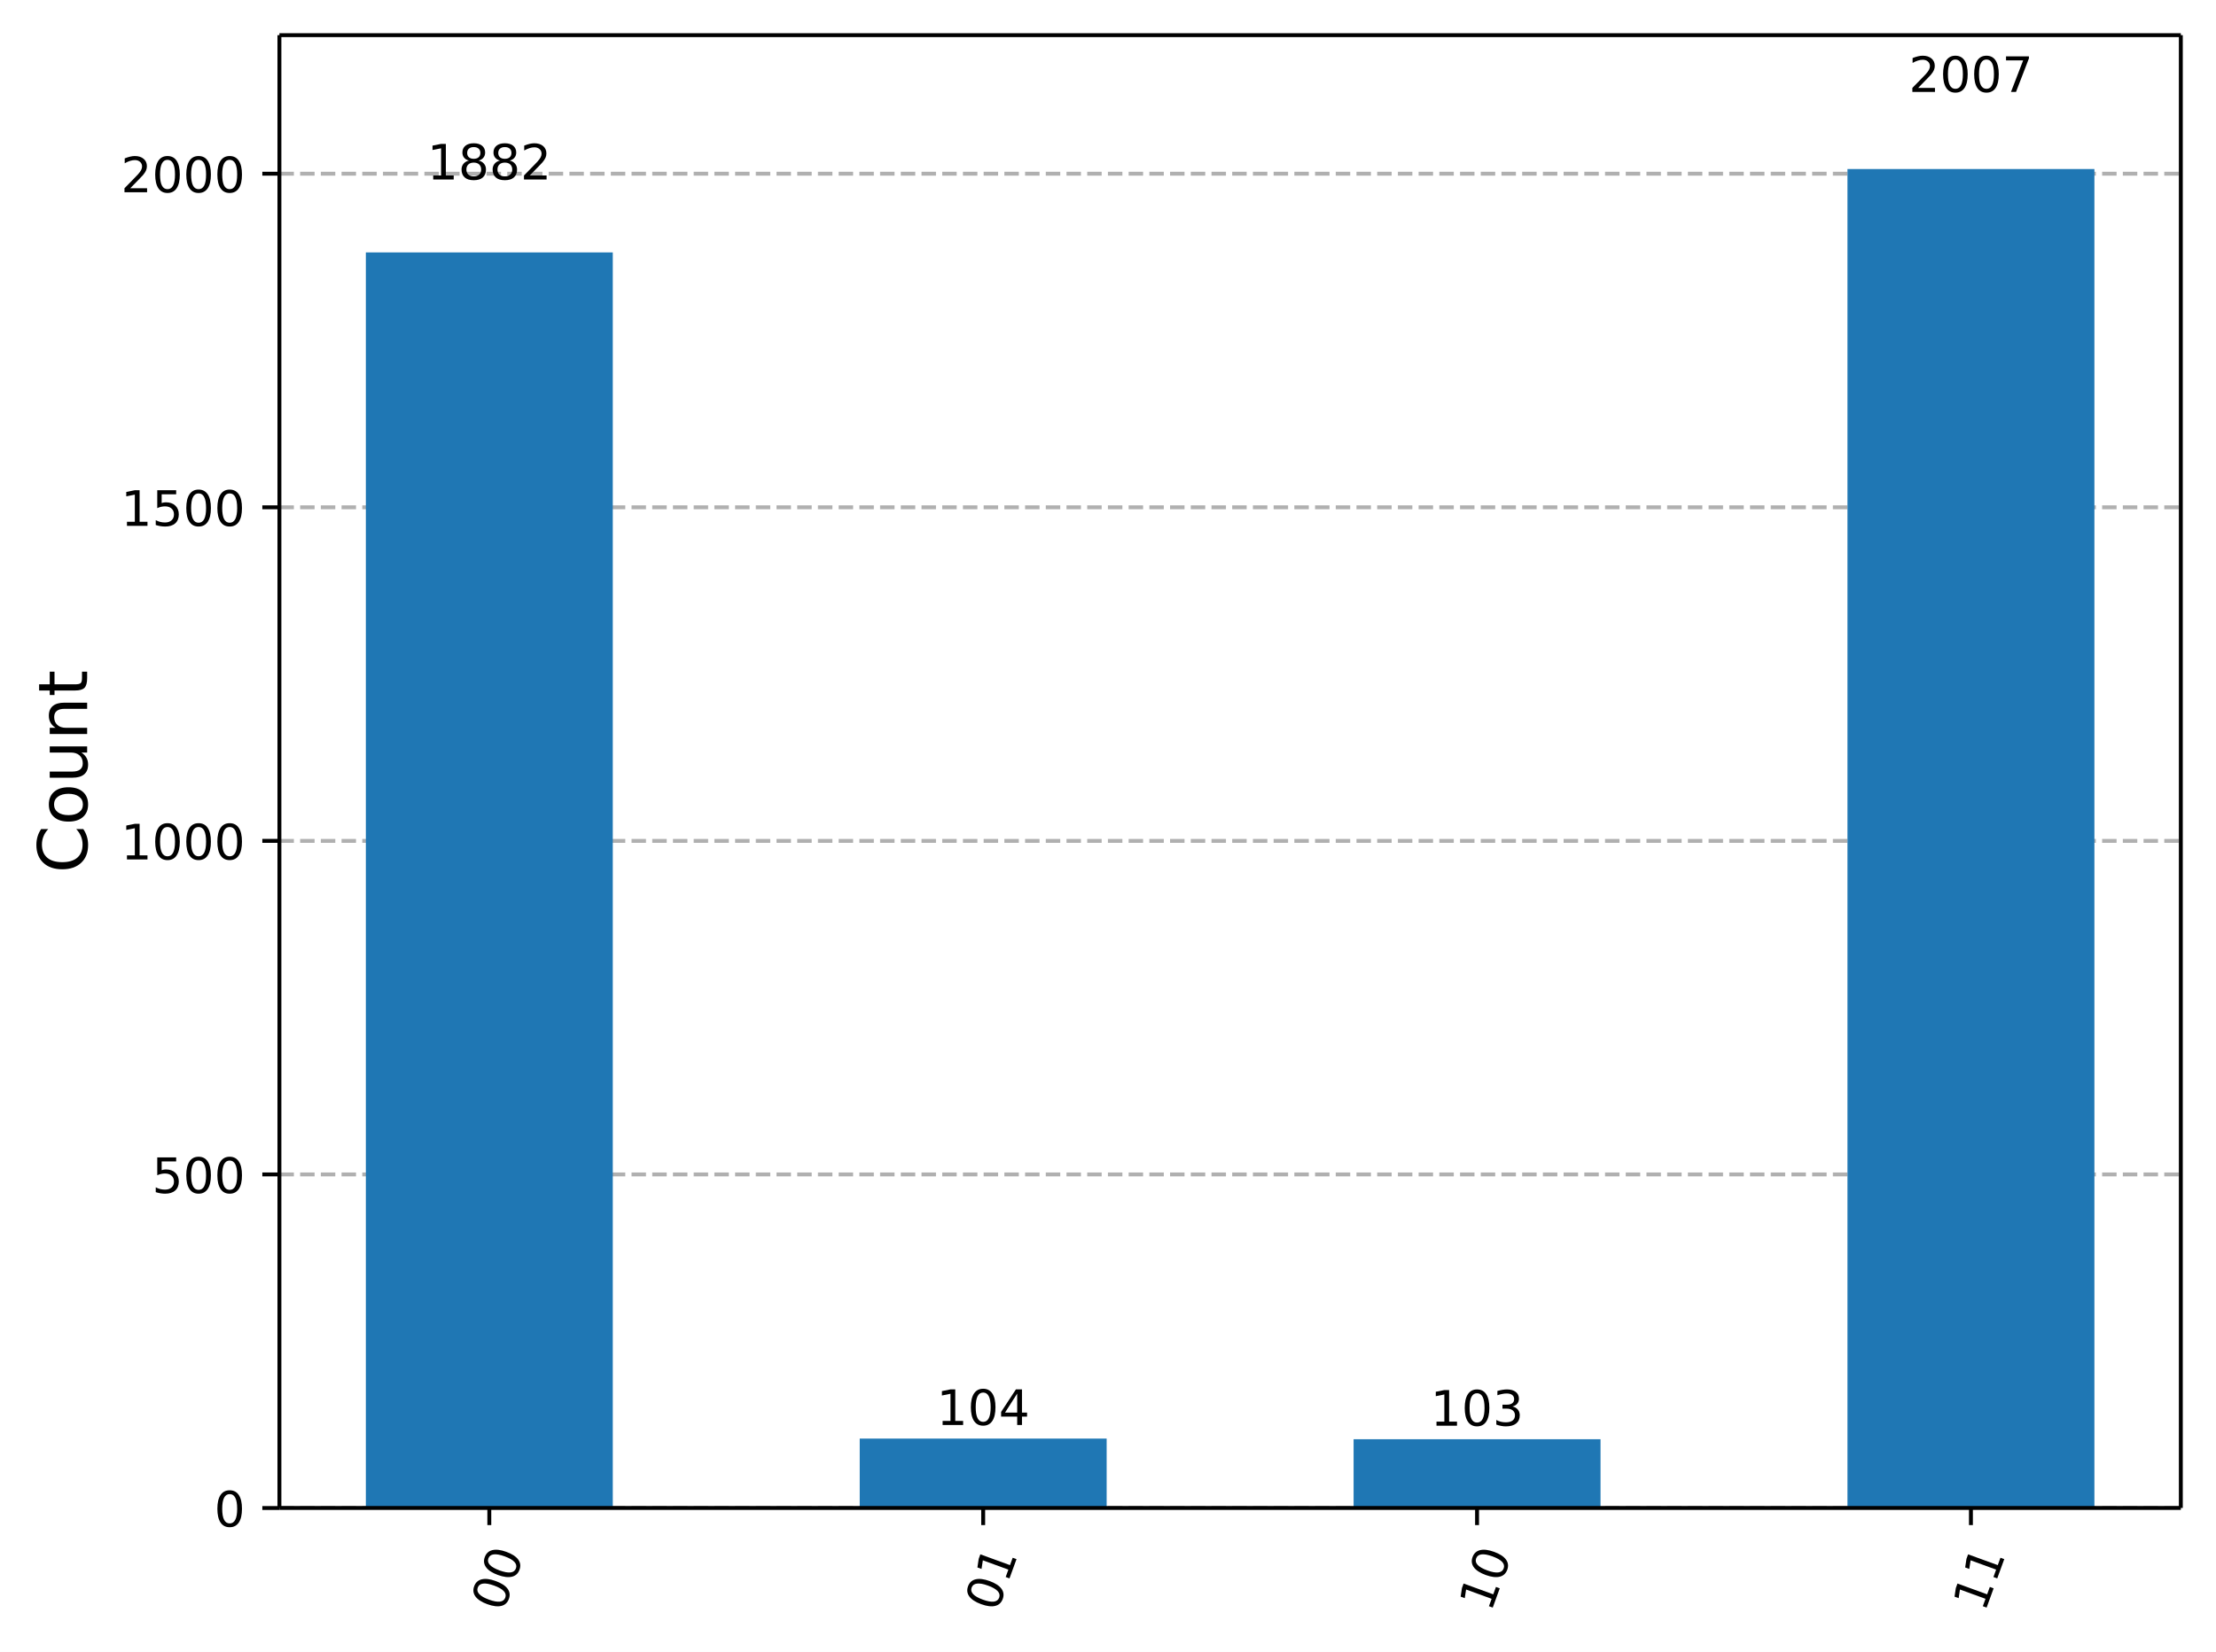
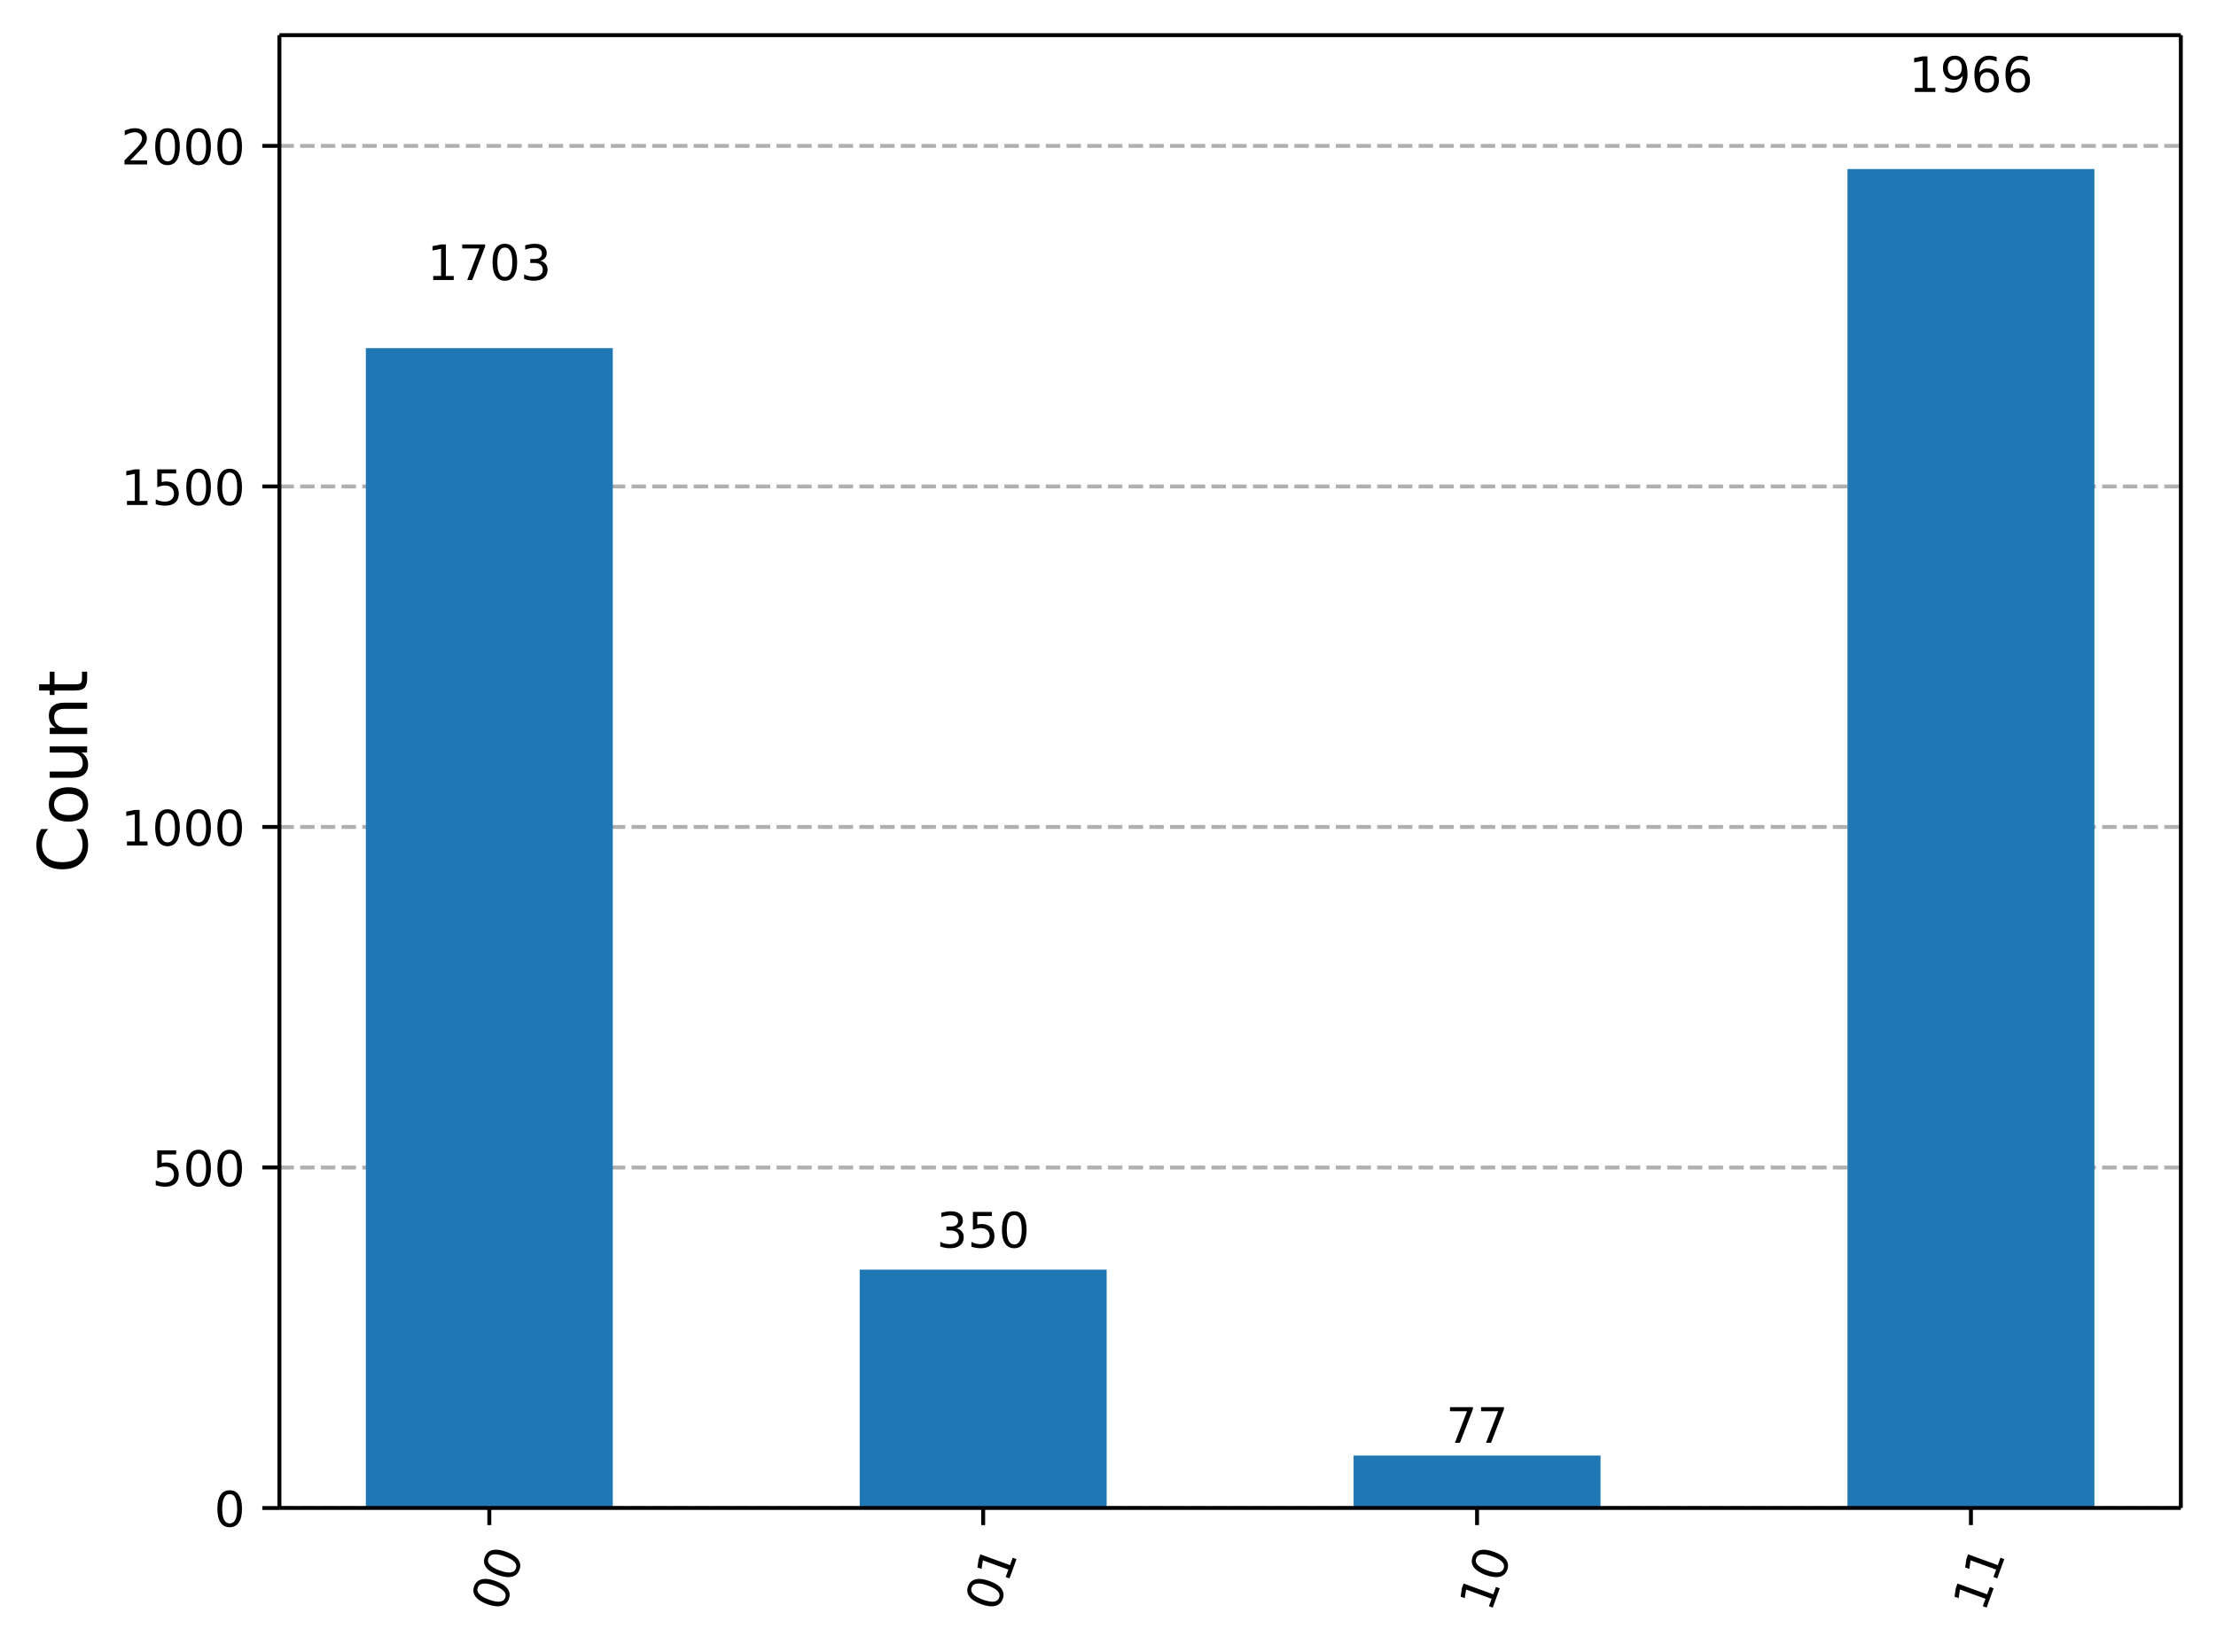
<svg xmlns="http://www.w3.org/2000/svg" xmlns:xlink="http://www.w3.org/1999/xlink" width="453.63pt" height="338.21pt" version="1.1" viewBox="0 0 453.63 338.21">
  <defs>
    <style type="text/css">*{stroke-linejoin: round; stroke-linecap: butt}</style>
  </defs>
  <path d="m0 338.21h453.63v-338.21h-453.63z" fill="#ffffff" />
  <path d="m57.199 308.74h389.23v-301.54h-389.23z" fill="#ffffff" />
  <defs>
    <path id="2f761b7aae1" d="m0 0v3.5" stroke="#000000" stroke-width=".8" />
  </defs>
  <use x="100.166" y="308.743" stroke="#000000" stroke-width=".8" xlink:href="#2f761b7aae1" />
  <g transform="translate(102.95 330.3) rotate(-70) scale(.1 -.1)">
    <defs>
      <path id="DejaVuSans-30" transform="scale(.015625)" d="m2034 4250q-487 0-733-480-245-479-245-1442 0-959 245-1439 246-480 733-480 491 0 736 480 246 480 246 1439 0 963-246 1442-245 480-736 480zm0 500q785 0 1199-621 414-620 414-1801 0-1178-414-1799-414-620-1199-620-784 0-1198 620-414 621-414 1799 0 1181 414 1801 414 621 1198 621z" />
    </defs>
    <use xlink:href="#DejaVuSans-30" />
    <use transform="translate(63.623)" xlink:href="#DejaVuSans-30" />
  </g>
  <use x="201.265" y="308.743" stroke="#000000" stroke-width=".8" xlink:href="#2f761b7aae1" />
  <g transform="translate(204.05 330.3) rotate(-70) scale(.1 -.1)">
    <defs>
      <path id="DejaVuSans-31" transform="scale(.015625)" d="m794 531h1031v3560l-1122-225v575l1116 225h631v-4135h1031v-531h-2687v531z" />
    </defs>
    <use xlink:href="#DejaVuSans-30" />
    <use transform="translate(63.623)" xlink:href="#DejaVuSans-31" />
  </g>
  <use x="302.364" y="308.743" stroke="#000000" stroke-width=".8" xlink:href="#2f761b7aae1" />
  <g transform="translate(305.15 330.3) rotate(-70) scale(.1 -.1)">
    <use xlink:href="#DejaVuSans-31" />
    <use transform="translate(63.623)" xlink:href="#DejaVuSans-30" />
  </g>
  <use x="403.462" y="308.743" stroke="#000000" stroke-width=".8" xlink:href="#2f761b7aae1" />
  <g transform="translate(406.25 330.3) rotate(-70) scale(.1 -.1)">
    <use xlink:href="#DejaVuSans-31" />
    <use transform="translate(63.623)" xlink:href="#DejaVuSans-31" />
  </g>
  <path d="m57.199 308.74h389.23" clip-path="url(#cba0b24379a)" fill="none" stroke="#b0b0b0" stroke-dasharray="2.96,1.28" stroke-width=".8" />
  <defs>
    <path id="d67c96987e0" d="m0 0h-3.5" stroke="#000000" stroke-width=".8" />
  </defs>
  <use x="57.199" y="308.743" stroke="#000000" stroke-width=".8" xlink:href="#d67c96987e0" />
  <g transform="translate(43.837 312.54) scale(.1 -.1)">
    <use xlink:href="#DejaVuSans-30" />
  </g>
-   <path d="m57.199 240.45h389.23" clip-path="url(#cba0b24379a)" fill="none" stroke="#b0b0b0" stroke-dasharray="2.96,1.28" stroke-width=".8" />
-   <use x="57.199" y="240.45" stroke="#000000" stroke-width=".8" xlink:href="#d67c96987e0" />
-   <g transform="translate(31.112 244.25) scale(.1 -.1)">
+   <path d="m57.199 239.03h389.23" clip-path="url(#cba0b24379a)" fill="none" stroke="#b0b0b0" stroke-dasharray="2.96,1.28" stroke-width=".8" />
+   <use x="57.199" y="239.025" stroke="#000000" stroke-width=".8" xlink:href="#d67c96987e0" />
+   <g transform="translate(31.112 242.82) scale(.1 -.1)">
    <defs>
      <path id="DejaVuSans-35" transform="scale(.015625)" d="m691 4666h2478v-532h-1900v-1143q137 47 274 70 138 23 276 23 781 0 1237-428 457-428 457-1159 0-753-469-1171-469-417-1322-417-294 0-599 50-304 50-629 150v635q281-153 581-228t634-75q541 0 856 284 316 284 316 772 0 487-316 771-315 285-856 285-253 0-505-56-251-56-513-175v2344z" />
    </defs>
    <use xlink:href="#DejaVuSans-35" />
    <use transform="translate(63.623)" xlink:href="#DejaVuSans-30" />
    <use transform="translate(127.25)" xlink:href="#DejaVuSans-30" />
  </g>
-   <path d="m57.199 172.16h389.23" clip-path="url(#cba0b24379a)" fill="none" stroke="#b0b0b0" stroke-dasharray="2.96,1.28" stroke-width=".8" />
-   <use x="57.199" y="172.156" stroke="#000000" stroke-width=".8" xlink:href="#d67c96987e0" />
-   <g transform="translate(24.749 175.96) scale(.1 -.1)">
+   <path d="m57.199 169.31h389.23" clip-path="url(#cba0b24379a)" fill="none" stroke="#b0b0b0" stroke-dasharray="2.96,1.28" stroke-width=".8" />
+   <use x="57.199" y="169.308" stroke="#000000" stroke-width=".8" xlink:href="#d67c96987e0" />
+   <g transform="translate(24.749 173.11) scale(.1 -.1)">
    <use xlink:href="#DejaVuSans-31" />
    <use transform="translate(63.623)" xlink:href="#DejaVuSans-30" />
    <use transform="translate(127.25)" xlink:href="#DejaVuSans-30" />
    <use transform="translate(190.87)" xlink:href="#DejaVuSans-30" />
  </g>
-   <path d="m57.199 103.86h389.23" clip-path="url(#cba0b24379a)" fill="none" stroke="#b0b0b0" stroke-dasharray="2.96,1.28" stroke-width=".8" />
-   <use x="57.199" y="103.863" stroke="#000000" stroke-width=".8" xlink:href="#d67c96987e0" />
-   <g transform="translate(24.749 107.66) scale(.1 -.1)">
+   <path d="m57.199 99.59h389.23" clip-path="url(#cba0b24379a)" fill="none" stroke="#b0b0b0" stroke-dasharray="2.96,1.28" stroke-width=".8" />
+   <use x="57.199" y="99.59" stroke="#000000" stroke-width=".8" xlink:href="#d67c96987e0" />
+   <g transform="translate(24.749 103.39) scale(.1 -.1)">
    <use xlink:href="#DejaVuSans-31" />
    <use transform="translate(63.623)" xlink:href="#DejaVuSans-35" />
    <use transform="translate(127.25)" xlink:href="#DejaVuSans-30" />
    <use transform="translate(190.87)" xlink:href="#DejaVuSans-30" />
  </g>
-   <path d="m57.199 35.569h389.23" clip-path="url(#cba0b24379a)" fill="none" stroke="#b0b0b0" stroke-dasharray="2.96,1.28" stroke-width=".8" />
-   <use x="57.199" y="35.569" stroke="#000000" stroke-width=".8" xlink:href="#d67c96987e0" />
-   <g transform="translate(24.749 39.368) scale(.1 -.1)">
+   <path d="m57.199 29.872h389.23" clip-path="url(#cba0b24379a)" fill="none" stroke="#b0b0b0" stroke-dasharray="2.96,1.28" stroke-width=".8" />
+   <use x="57.199" y="29.872" stroke="#000000" stroke-width=".8" xlink:href="#d67c96987e0" />
+   <g transform="translate(24.749 33.671) scale(.1 -.1)">
    <defs>
      <path id="DejaVuSans-32" transform="scale(.015625)" d="m1228 531h2203v-531h-2962v531q359 372 979 998 621 627 780 809 303 340 423 576 121 236 121 464 0 372-261 606-261 235-680 235-297 0-627-103-329-103-704-313v638q381 153 712 231 332 78 607 78 725 0 1156-363 431-362 431-968 0-288-108-546-107-257-392-607-78-91-497-524-418-433-1181-1211z" />
    </defs>
    <use xlink:href="#DejaVuSans-32" />
    <use transform="translate(63.623)" xlink:href="#DejaVuSans-30" />
    <use transform="translate(127.25)" xlink:href="#DejaVuSans-30" />
    <use transform="translate(190.87)" xlink:href="#DejaVuSans-30" />
  </g>
  <g transform="translate(17.838 178.76) rotate(-90) scale(.14 -.14)">
    <defs>
      <path id="DejaVuSans-43" transform="scale(.015625)" d="m4122 4306v-665q-319 297-680 443-361 147-767 147-800 0-1225-489t-425-1414q0-922 425-1411t1225-489q406 0 767 147t680 444v-660q-331-225-702-338-370-112-782-112-1060 0-1670 648-609 649-609 1771 0 1125 609 1773 610 649 1670 649 418 0 788-111 371-111 696-333z" />
      <path id="DejaVuSans-6f" transform="scale(.015625)" d="m1959 3097q-462 0-731-361t-269-989 267-989q268-361 733-361 460 0 728 362 269 363 269 988 0 622-269 986-268 364-728 364zm0 487q750 0 1178-488 429-487 429-1349 0-859-429-1349-428-489-1178-489-753 0-1180 489-426 490-426 1349 0 862 426 1349 427 488 1180 488z" />
      <path id="DejaVuSans-75" transform="scale(.015625)" d="m544 1381v2119h575v-2097q0-497 193-746 194-248 582-248 465 0 735 297 271 297 271 810v1984h575v-3500h-575v538q-209-319-486-474-276-155-642-155-603 0-916 375-312 375-312 1097zm1447 2203z" />
      <path id="DejaVuSans-6e" transform="scale(.015625)" d="m3513 2113v-2113h-575v2094q0 497-194 743-194 247-581 247-466 0-735-297-269-296-269-809v-1978h-578v3500h578v-544q207 316 486 472 280 156 646 156 603 0 912-373 310-373 310-1098z" />
      <path id="DejaVuSans-74" transform="scale(.015625)" d="m1172 4494v-994h1184v-447h-1184v-1900q0-428 117-550t477-122h590v-481h-590q-666 0-919 248-253 249-253 905v1900h-422v447h422v994h578z" />
    </defs>
    <use xlink:href="#DejaVuSans-43" />
    <use transform="translate(69.824)" xlink:href="#DejaVuSans-6f" />
    <use transform="translate(131.01)" xlink:href="#DejaVuSans-75" />
    <use transform="translate(194.38)" xlink:href="#DejaVuSans-6e" />
    <use transform="translate(257.76)" xlink:href="#DejaVuSans-74" />
  </g>
-   <path d="m74.892 308.74h50.549v-257.06h-50.549z" clip-path="url(#cba0b24379a)" fill="#1f77b4" />
-   <path d="m175.99 308.74h50.549v-14.205h-50.549z" clip-path="url(#cba0b24379a)" fill="#1f77b4" />
-   <path d="m277.09 308.74h50.549v-14.068h-50.549z" clip-path="url(#cba0b24379a)" fill="#1f77b4" />
+   <path d="m74.892 308.74h50.549v-237.46h-50.549z" clip-path="url(#cba0b24379a)" fill="#1f77b4" />
+   <path d="m175.99 308.74h50.549v-48.802h-50.549z" clip-path="url(#cba0b24379a)" fill="#1f77b4" />
+   <path d="m277.09 308.74h50.549v-10.737h-50.549z" clip-path="url(#cba0b24379a)" fill="#1f77b4" />
  <path d="m378.19 308.74h50.549v-274.13h-50.549z" clip-path="url(#cba0b24379a)" fill="#1f77b4" />
  <path d="m57.199 308.74v-301.54" fill="none" stroke="#000000" stroke-linecap="square" stroke-width=".8" />
  <path d="m446.43 308.74v-301.54" fill="none" stroke="#000000" stroke-linecap="square" stroke-width=".8" />
  <path d="m57.199 308.74h389.23" fill="none" stroke="#000000" stroke-linecap="square" stroke-width=".8" />
  <path d="m57.199 7.2h389.23" fill="none" stroke="#000000" stroke-linecap="square" stroke-width=".8" />
-   <g transform="translate(87.441 36.754) scale(.1 -.1)">
+   <g transform="translate(87.441 57.332) scale(.1 -.1)">
    <defs>
-       <path id="DejaVuSans-38" transform="scale(.015625)" d="m2034 2216q-450 0-708-241-257-241-257-662 0-422 257-663 258-241 708-241t709 242q260 243 260 662 0 421-258 662-257 241-711 241zm-631 268q-406 100-633 378-226 279-226 679 0 559 398 884 399 325 1092 325 697 0 1094-325t397-884q0-400-227-679-226-278-629-378 456-106 710-416 255-309 255-755 0-679-414-1042-414-362-1186-362-771 0-1186 362-414 363-414 1042 0 446 256 755 257 310 713 416zm-231 997q0-362 226-565 227-203 636-203 407 0 636 203 230 203 230 565 0 363-230 566-229 203-636 203-409 0-636-203-226-203-226-566z" />
-     </defs>
-     <use xlink:href="#DejaVuSans-31" />
-     <use transform="translate(63.623)" xlink:href="#DejaVuSans-38" />
-     <use transform="translate(127.25)" xlink:href="#DejaVuSans-38" />
-     <use transform="translate(190.87)" xlink:href="#DejaVuSans-32" />
-   </g>
-   <g transform="translate(191.72 291.75) scale(.1 -.1)">
-     <defs>
-       <path id="DejaVuSans-34" transform="scale(.015625)" d="m2419 4116-1594-2491h1594v2491zm-166 550h794v-3041h666v-525h-666v-1100h-628v1100h-2106v609l1940 2957z" />
-     </defs>
-     <use xlink:href="#DejaVuSans-31" />
-     <use transform="translate(63.623)" xlink:href="#DejaVuSans-30" />
-     <use transform="translate(127.25)" xlink:href="#DejaVuSans-34" />
-   </g>
-   <g transform="translate(292.82 291.89) scale(.1 -.1)">
-     <defs>
+       <path id="DejaVuSans-37" transform="scale(.015625)" d="m525 4666h3e3v-269l-1694-4397h-659l1594 4134h-2241v532z" />
      <path id="DejaVuSans-33" transform="scale(.015625)" d="m2597 2516q453-97 707-404 255-306 255-756 0-690-475-1069-475-378-1350-378-293 0-604 58t-642 174v609q262-153 574-231 313-78 654-78 593 0 904 234t311 681q0 413-289 645-289 233-804 233h-544v519h569q465 0 712 186t247 536q0 359-255 551-254 193-729 193-260 0-557-57-297-56-653-174v562q360 100 674 150t592 50q719 0 1137-327 419-326 419-882 0-388-222-655t-631-370z" />
    </defs>
    <use xlink:href="#DejaVuSans-31" />
-     <use transform="translate(63.623)" xlink:href="#DejaVuSans-30" />
-     <use transform="translate(127.25)" xlink:href="#DejaVuSans-33" />
+     <use transform="translate(63.623)" xlink:href="#DejaVuSans-37" />
+     <use transform="translate(127.25)" xlink:href="#DejaVuSans-30" />
+     <use transform="translate(190.87)" xlink:href="#DejaVuSans-33" />
+   </g>
+   <g transform="translate(191.72 255.42) scale(.1 -.1)">
+     <use xlink:href="#DejaVuSans-33" />
+     <use transform="translate(63.623)" xlink:href="#DejaVuSans-35" />
+     <use transform="translate(127.25)" xlink:href="#DejaVuSans-30" />
+   </g>
+   <g transform="translate(296 295.39) scale(.1 -.1)">
+     <use xlink:href="#DejaVuSans-37" />
+     <use transform="translate(63.623)" xlink:href="#DejaVuSans-37" />
  </g>
  <g transform="translate(390.74 18.827) scale(.1 -.1)">
    <defs>
-       <path id="DejaVuSans-37" transform="scale(.015625)" d="m525 4666h3e3v-269l-1694-4397h-659l1594 4134h-2241v532z" />
+       <path id="DejaVuSans-39" transform="scale(.015625)" d="m703 97v575q238-113 481-172 244-59 479-59 625 0 954 420 330 420 377 1277-181-269-460-413-278-144-615-144-700 0-1108 423-408 424-408 1159 0 718 425 1152 425 435 1131 435 810 0 1236-621 427-620 427-1801 0-1103-524-1761-523-658-1407-658-238 0-482 47-243 47-506 141zm1256 1978q425 0 673 290 249 291 249 798 0 503-249 795-248 292-673 292t-673-292-248-795q0-507 248-798 248-290 673-290z" />
+       <path id="DejaVuSans-36" transform="scale(.015625)" d="m2113 2584q-425 0-674-291-248-290-248-796 0-503 248-796 249-292 674-292t673 292q248 293 248 796 0 506-248 796-248 291-673 291zm1253 1979v-575q-238 112-480 171-242 60-480 60-625 0-955-422-329-422-376-1275 184 272 462 417 279 145 613 145 703 0 1111-427 408-426 408-1160 0-719-425-1154-425-434-1131-434-810 0-1238 620-428 621-428 1799 0 1106 525 1764t1409 658q238 0 480-47t505-140z" />
    </defs>
-     <use xlink:href="#DejaVuSans-32" />
-     <use transform="translate(63.623)" xlink:href="#DejaVuSans-30" />
-     <use transform="translate(127.25)" xlink:href="#DejaVuSans-30" />
-     <use transform="translate(190.87)" xlink:href="#DejaVuSans-37" />
+     <use xlink:href="#DejaVuSans-31" />
+     <use transform="translate(63.623)" xlink:href="#DejaVuSans-39" />
+     <use transform="translate(127.25)" xlink:href="#DejaVuSans-36" />
+     <use transform="translate(190.87)" xlink:href="#DejaVuSans-36" />
  </g>
  <defs>
    <clipPath id="cba0b24379a">
      <rect x="57.199" y="7.2" width="389.23" height="301.54" />
    </clipPath>
  </defs>
</svg>
